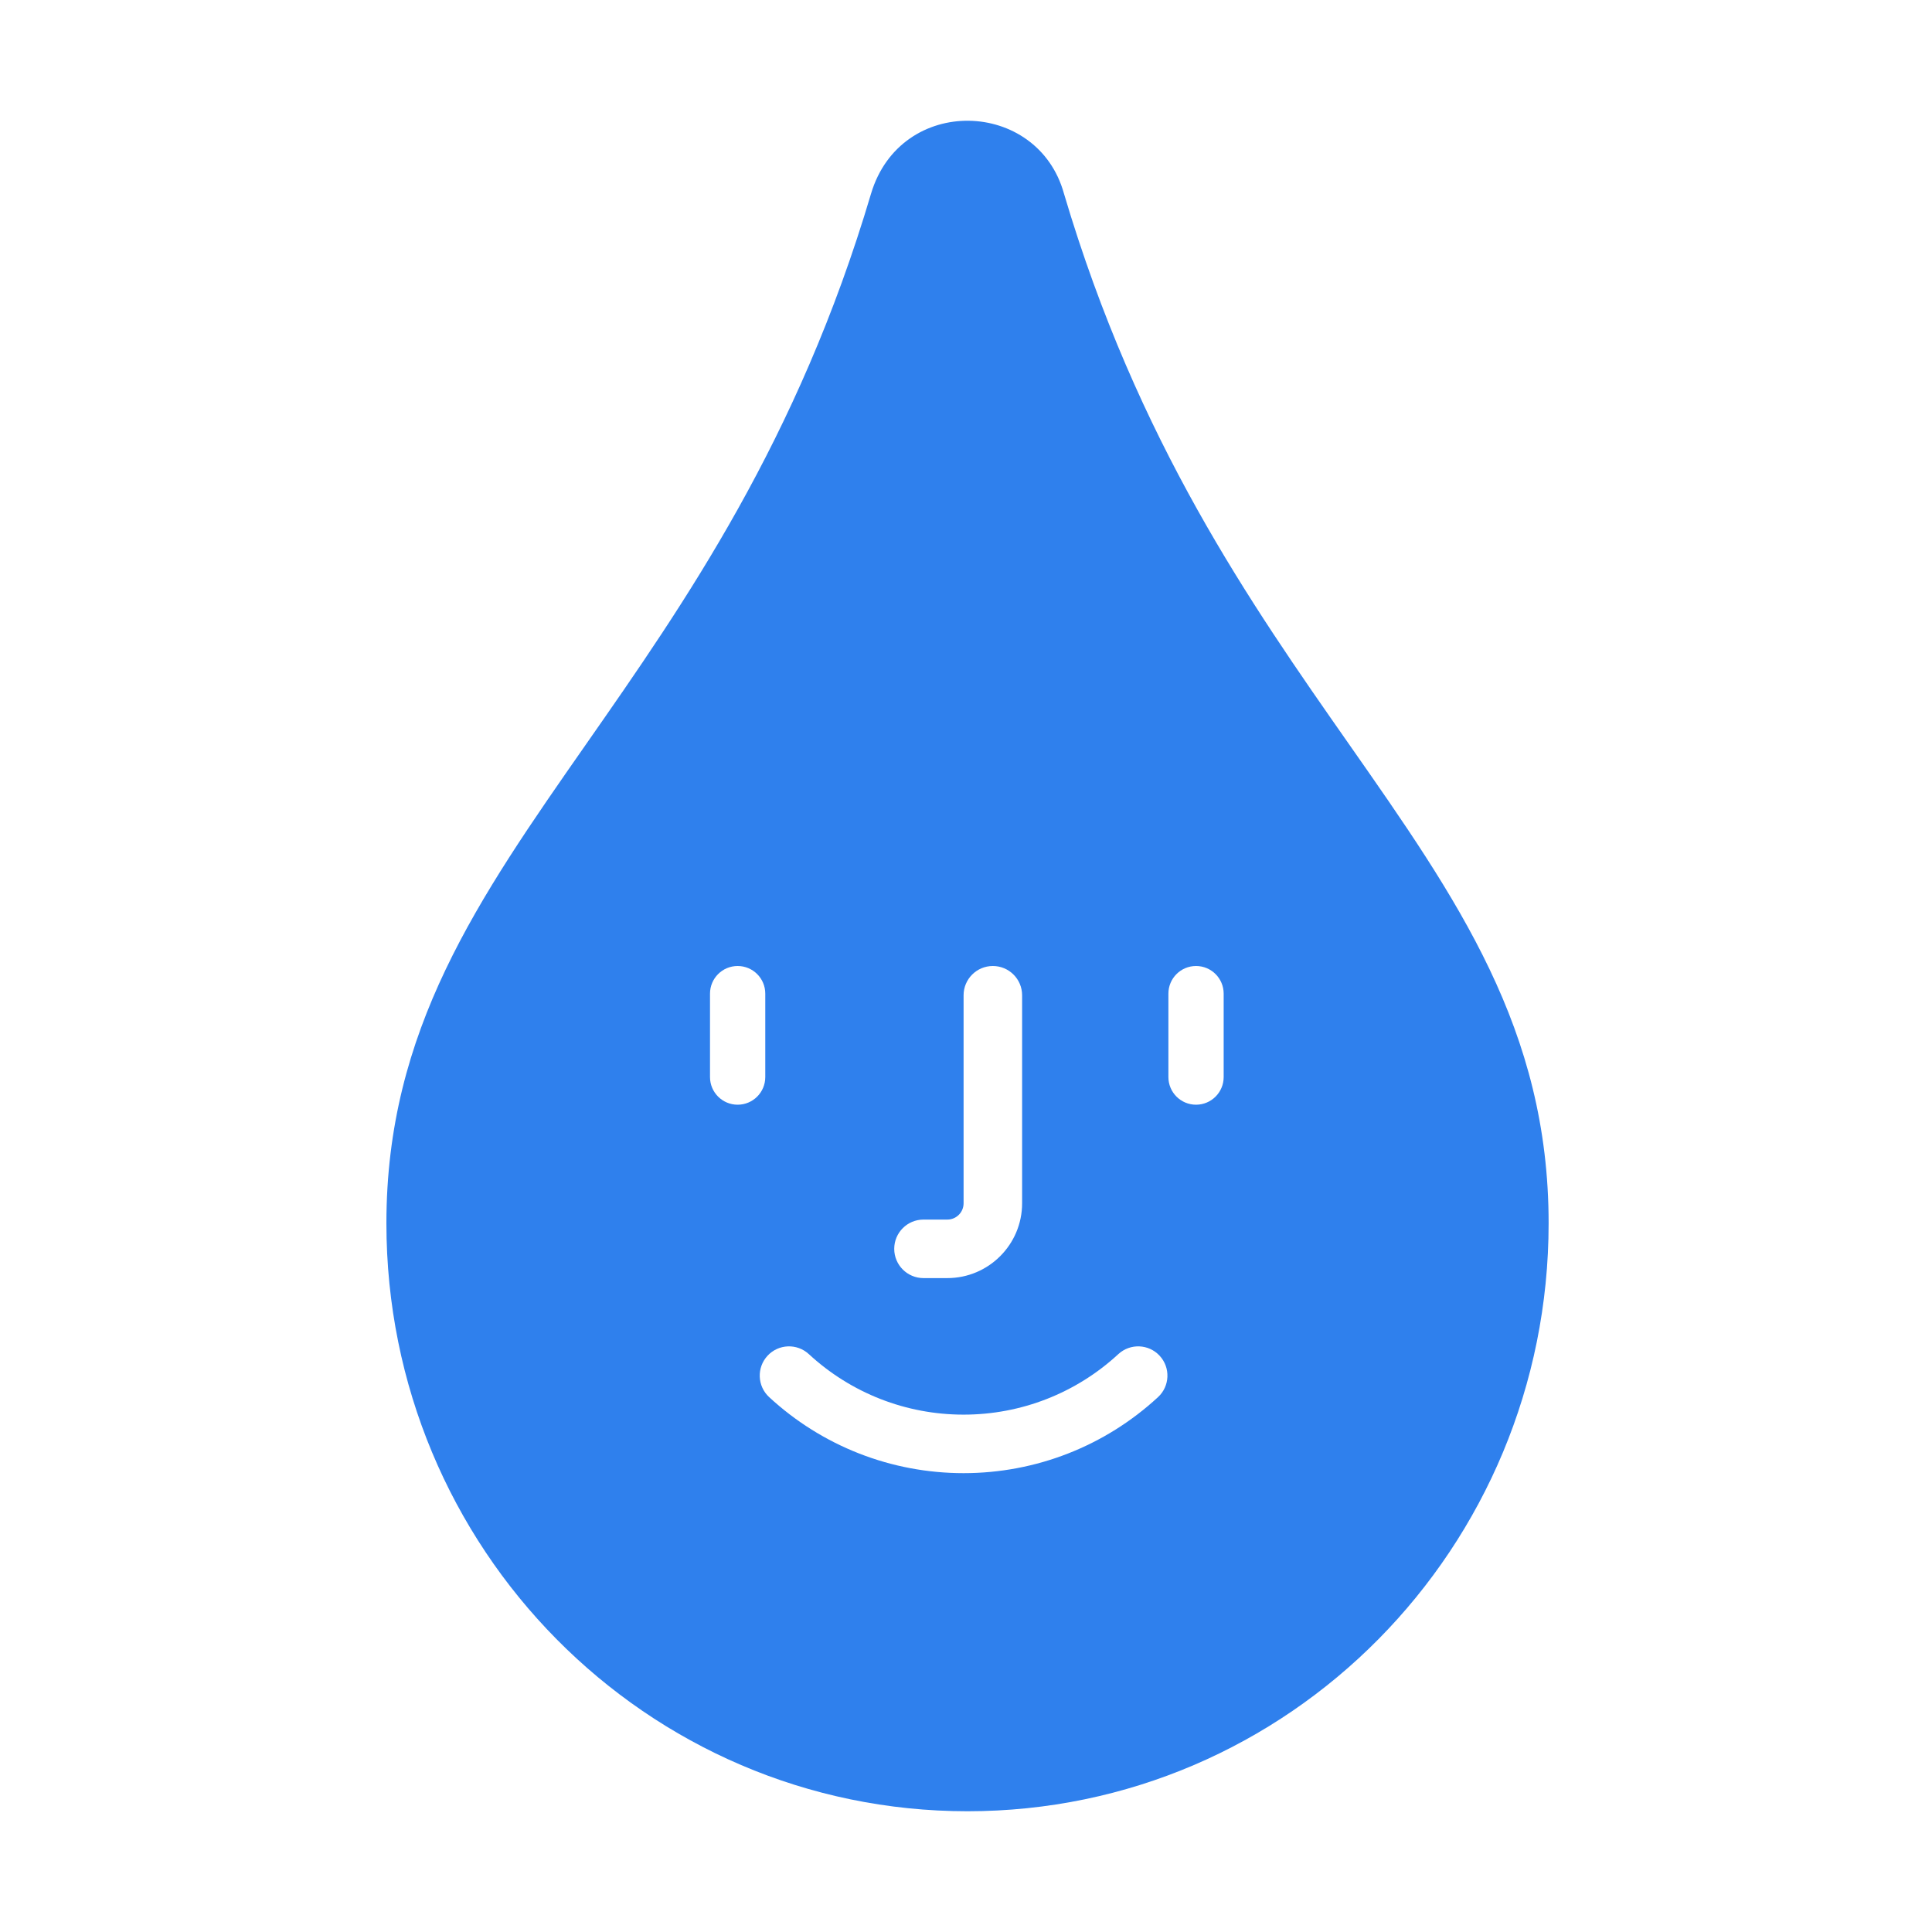
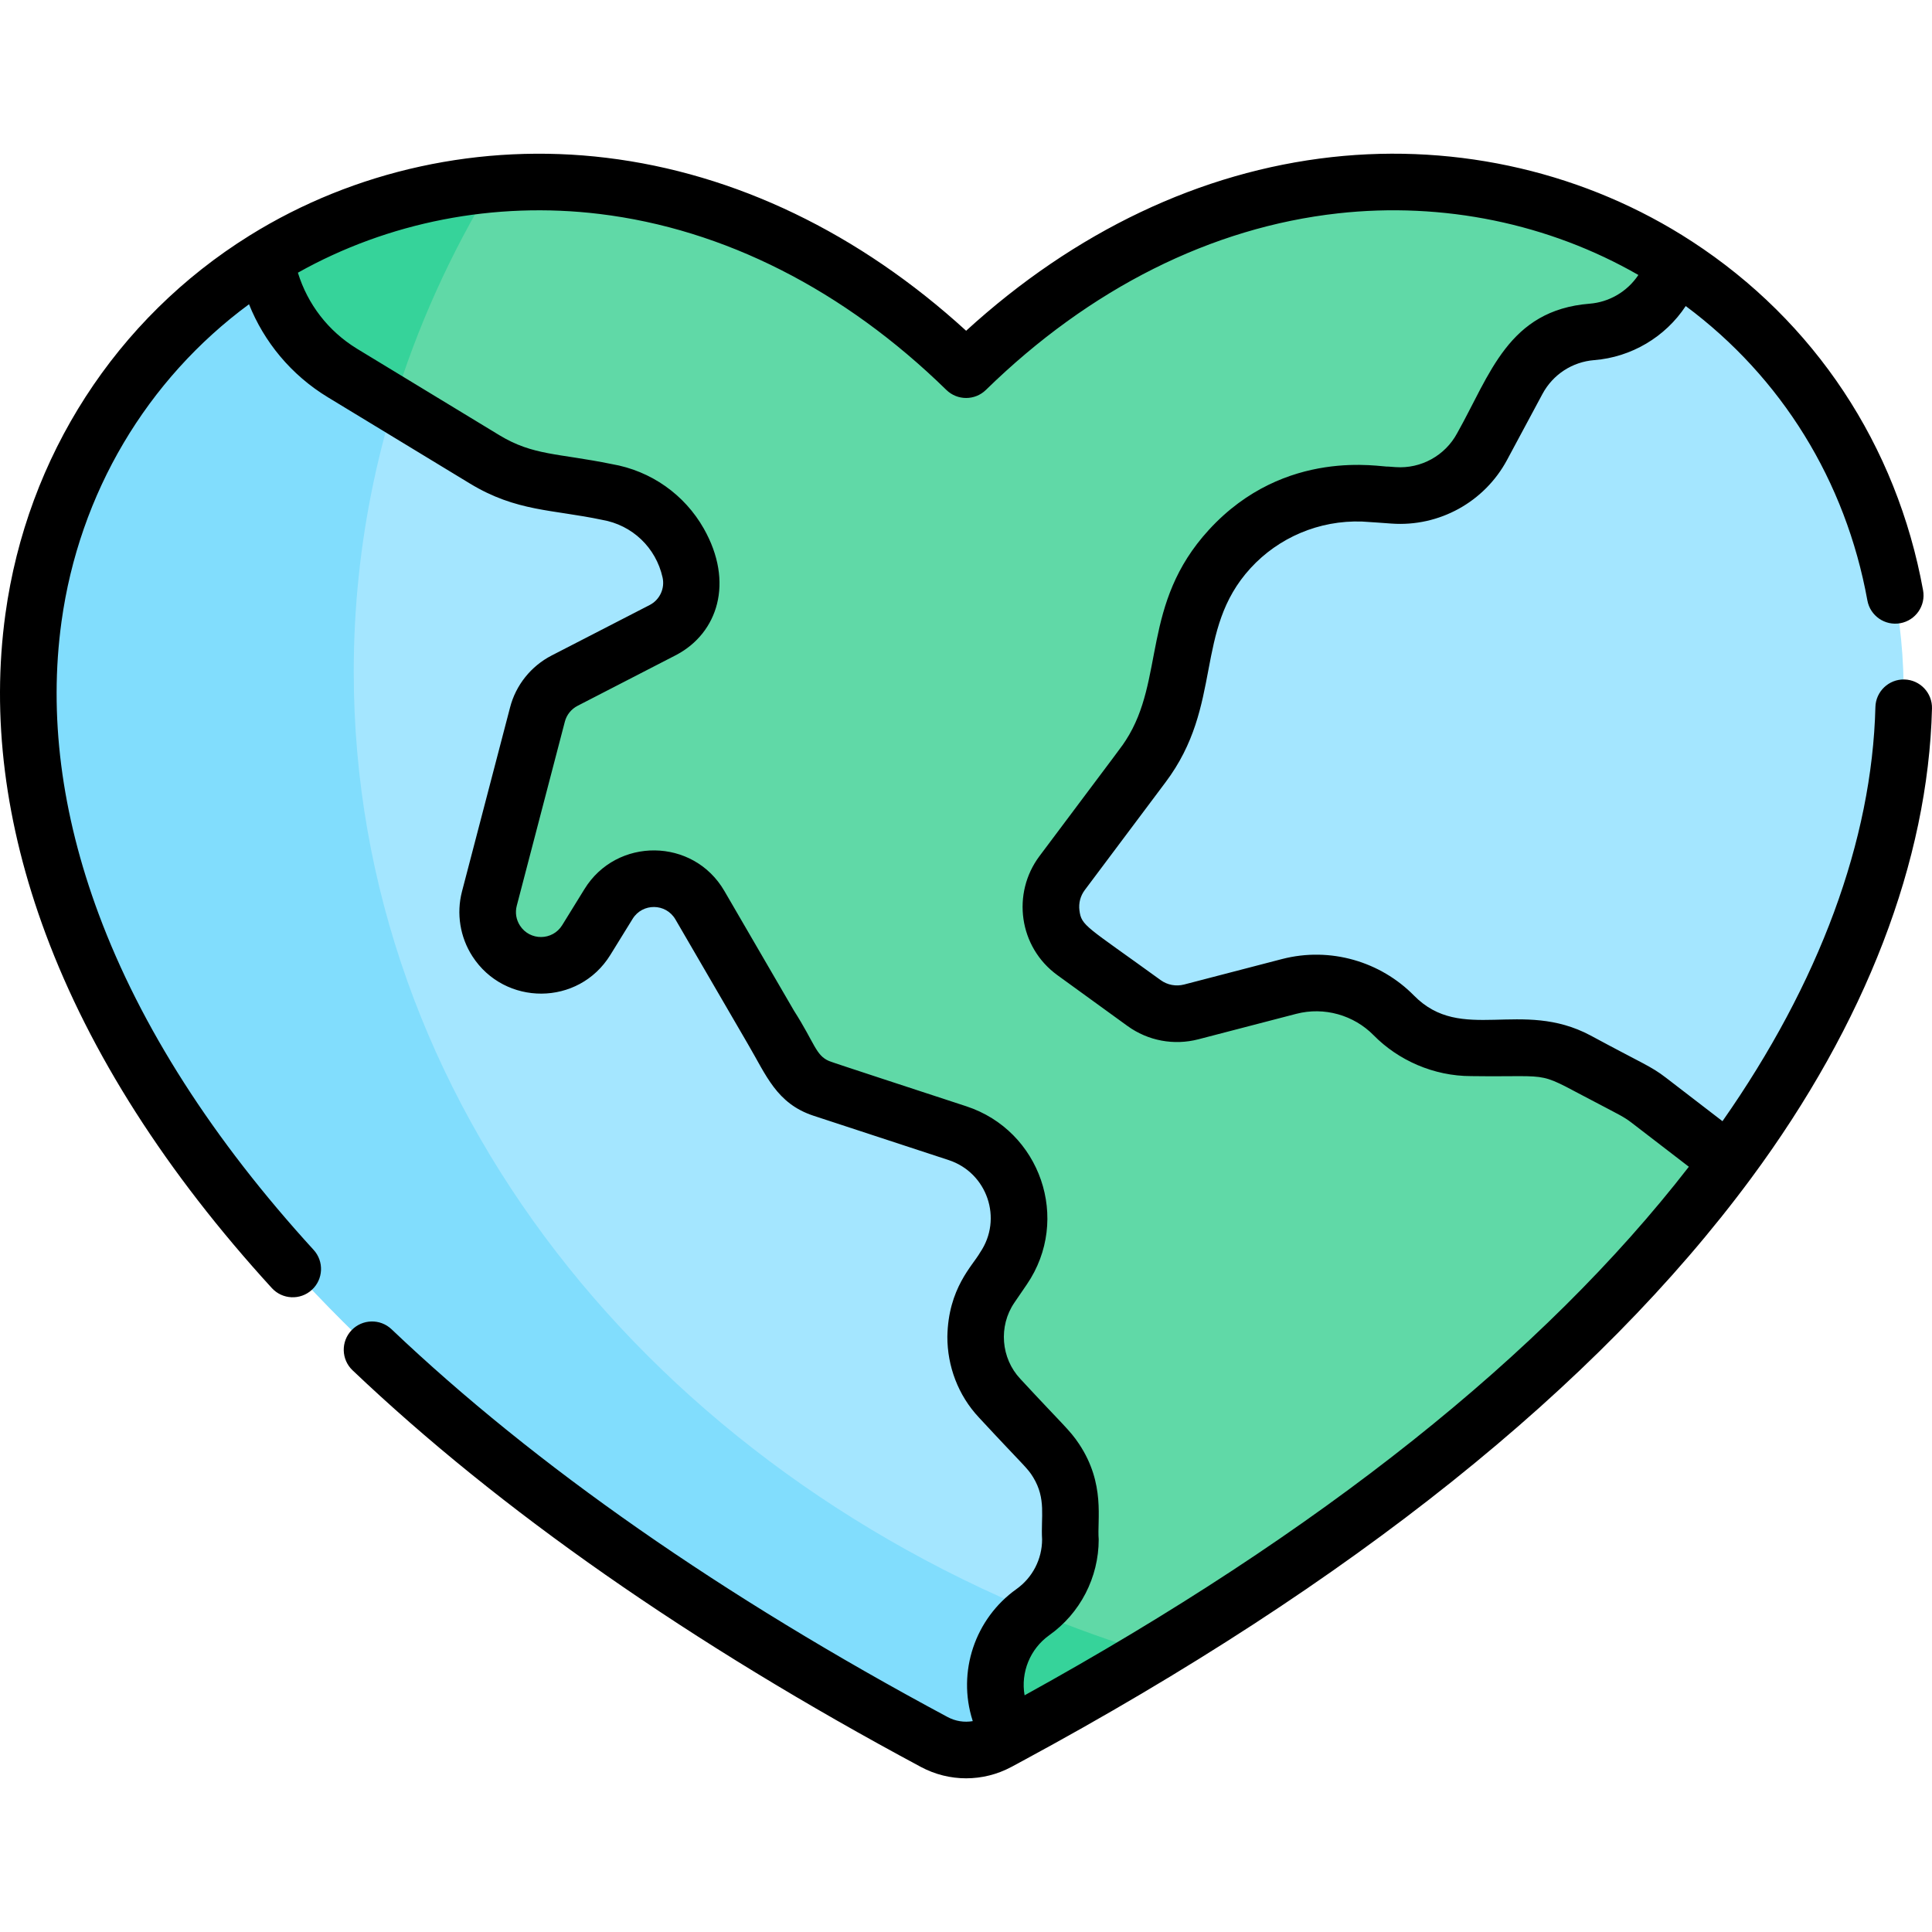
- <svg xmlns="http://www.w3.org/2000/svg" width="400" height="400" viewBox="0 0 400 400" fill="none">
-   <path fill-rule="evenodd" clip-rule="evenodd" d="M220.287 40.101C214.859 20.427 186.49 19.511 180.338 40.101C165.164 91.285 141.791 124.778 121.421 153.969C98.871 186.283 80 213.325 80 253.259C80 320.552 133.812 375 200.312 375C266.812 375 320.625 320.552 320.625 253.259C320.625 213.137 301.808 186.246 279.286 154.059C258.926 124.962 235.538 91.538 220.287 40.101ZM152.721 228.718C149.562 228.718 147 226.157 147 222.997V205.721C147 202.562 149.562 200 152.721 200C155.881 200 158.442 202.562 158.442 205.721V222.997C158.442 226.157 155.881 228.718 152.721 228.718ZM240.096 280.698C242.367 283.155 242.215 286.988 239.757 289.258C228.767 299.409 214.47 305 199.5 305C184.53 305 170.234 299.409 159.243 289.258C156.786 286.988 156.634 283.155 158.904 280.698C161.174 278.24 165.006 278.088 167.464 280.358C176.209 288.436 187.586 292.885 199.5 292.885C211.414 292.885 222.791 288.436 231.536 280.358C233.994 278.088 237.826 278.24 240.096 280.698ZM211.616 249.135V206.058C211.616 202.712 208.904 200 205.558 200C202.212 200 199.5 202.712 199.5 206.058V249.135C199.5 250.991 197.991 252.5 196.135 252.5H191.199C187.853 252.5 185.141 255.212 185.141 258.558C185.141 261.904 187.853 264.616 191.199 264.616H196.135C204.671 264.616 211.616 257.671 211.616 249.135ZM253.347 205.721V222.997C253.347 226.157 250.785 228.718 247.626 228.718C244.466 228.718 241.905 226.157 241.905 222.997V205.721C241.905 202.562 244.466 200 247.626 200C250.785 200 253.347 202.562 253.347 205.721Z" fill="#2F80ED" />
+ <svg xmlns="http://www.w3.org/2000/svg" id="Capa_1" enable-background="new 0 0 512 512" height="512" viewBox="0 0 512 512" width="512">
+   <g>
+     <g>
+       <path d="m267.39 460.047c-.98.53-1.96 1.06-2.95 1.59-5.27 2.82-11.61 2.82-16.88 0-290.892-155.851-272.902-333.432-177.471-392.822l136.863 37.397 49.048 156.535 77.542 95.963z" fill="#a4e6ff" />
+       <path d="m444.251 70.305c62.81 40.92 90.3 133.931 13.73 237.491l-124.44 50.914-77.541-95.963v-139.039z" fill="#a4e6ff" />
+       <path d="m93.743 178.035c0-34.227 7.17-66.988 20.238-97.227l-43.892-11.993c-95.43 59.39-113.421 236.971 177.471 392.822 5.27 2.82 11.61 2.82 16.88 0 .99-.53 1.97-1.06 2.95-1.59l18.484-28.316c-112.955-42.048-192.131-139.804-192.131-253.696z" fill="#81ddfd" />
+       <path d="m457.981 307.796c-36.86 49.85-97.83 102.151-190.591 152.251l-1.86-4.52c-1.21-2.92-1.79-5.99-1.79-9.01 0-7.47 3.56-14.74 9.94-19.29 6.25-4.43 9.95-11.62 9.95-19.28v-8.06c0-6-2.29-11.79-6.4-16.18l-12.36-13.18c-7.58-8.08-8.53-20.36-2.29-29.52l3.32-4.86c8.87-13.02 2.79-30.91-12.17-35.83l-35.87-11.77c-3.29-1.09-6.06-3.33-7.8-6.33l-24.6-42.31c-5.35-9.23-18.62-9.4-24.22-.32l-5.89 9.54c-2.6 4.21-7.17 6.71-12 6.71-.8 0-1.61-.07-2.41-.21-8.15-1.4-13.35-9.48-11.27-17.47l12.74-48.77c1-3.88 3.63-7.15 7.2-8.99l25.95-13.36c4.79-2.46 7.66-7.36 7.66-12.56 0-1.01-.11-2.04-.34-3.06-2.4-10.84-11.14-19.15-22.08-21.02l-17.09-2.92c-5.4-.92-10.58-2.86-15.27-5.7l-37.66-22.87c-9.32-5.65-16.18-14.59-19.22-25.05l-1.47-5.04c51.54-32.09 125.661-29.7 185.911 29.18 61.17-59.78 136.641-61.33 188.251-27.69l-2.93 5.21c-2 3.58-4.84 6.53-8.19 8.67s-7.21 3.48-11.3 3.8c-8.34.67-15.77 5.53-19.72 12.89l-9.39 17.5c-4.59 8.55-13.77 13.61-23.45 12.92l-6.52-.47c-1.09-.08-2.16-.11-3.24-.11-12.75 0-24.98 5.32-33.66 14.79-5.49 5.99-9.27 13.32-10.98 21.25l-3.93 18.3c-1.39 6.44-4.15 12.52-8.11 17.78l-21.4 28.56c-4.98 6.66-3.56 16.1 3.17 20.98l18.55 13.45c3.6 2.6 8.17 3.47 12.49 2.35l25.95-6.75c2.39-.62 4.82-.92 7.23-.92 7.61 0 15.02 3.02 20.5 8.59 5.41 5.5 12.8 8.59 20.5 8.59h14.64c4.71 0 9.34 1.15 13.48 3.36l14.82 7.86c1.42.75 2.78 1.63 4.05 2.61z" fill="#60d9a7" />
+       <g fill="#36d39a">
+         <path d="m273.942 427.029c-.089.065-.173.135-.263.198-6.38 4.55-9.94 11.82-9.94 19.29 0 3.02.58 6.09 1.79 9.01l1.86 4.52c13.328-7.199 25.979-14.444 38.017-21.72-10.764-3.285-21.266-7.056-31.464-11.298z" />
+         <path d="m130.589 48.772c-21.877 1.886-42.557 8.872-60.5 20.043l1.47 5.04c3.04 10.46 9.9 19.4 19.22 25.05l13.537 8.221c6.234-20.487 15.103-40.034 26.273-58.354z" />
+       </g>
+     </g>
+     <path d="m504.688 180.069c-4.129-.106-7.583 3.168-7.687 7.309-.889 35.318-14.875 73.127-40.527 109.748-.353-.271 1.409 1.083-15.026-11.555-3.963-3.053-6.041-3.645-19.922-11.149-18.398-9.825-34.178 2.248-46.811-10.595-8.842-8.986-22.154-12.989-34.968-9.669l-25.947 6.749c-2.15.558-4.416.131-6.206-1.162-19.793-14.351-20.997-14.308-21.534-18.504-.241-1.913.253-3.811 1.411-5.36l21.392-28.549c15.475-20.556 7.39-40.228 22.559-56.779 7.386-8.058 18.099-12.724 29.542-12.337.872.03 7.72.531 7.821.539 12.607.9 24.616-5.717 30.595-16.857l9.391-17.501c2.758-5.138 7.877-8.491 13.698-8.96 9.816-.767 18.851-6.108 24.266-14.331 25.394 18.894 42.377 46.314 48.141 78.014.741 4.076 4.646 6.779 8.722 6.038s6.779-4.646 6.038-8.722c-6.99-38.441-28.737-71.271-61.234-92.443h-.001c-27.856-18.156-61.761-26.097-95.47-22.36-34.748 3.853-68.112 19.725-96.895 46.02-28.332-25.881-61.154-41.688-95.328-45.836-33.171-4.028-66.752 3.288-94.56 20.6-.002.001-.004.002-.005.003-35.378 22.012-58.962 58.568-64.708 100.291-3.743 27.175-.156 55.694 10.66 84.765 11.776 31.651 31.944 63.236 59.944 93.876 2.795 3.058 7.54 3.272 10.597.478 3.058-2.795 3.272-7.539.477-10.597-26.694-29.211-45.857-59.151-56.958-88.988-9.943-26.723-13.26-52.793-9.859-77.487 4.685-34.017 22.615-64.177 49.696-84.129 3.956 9.916 11.138 18.74 20.911 24.661l37.672 22.877c12.314 7.458 21.878 6.818 34.985 9.598 7.985 1.365 14.274 7.351 16.029 15.278.639 2.827-.682 5.889-3.437 7.304-.941.484-24.672 12.702-25.956 13.363-5.478 2.824-9.497 7.848-11.022 13.763l-12.744 48.782c-1.519 5.839-.514 12.097 2.759 17.169 8.526 13.212 28.121 13.306 36.565-.368l5.893-9.544c2.612-4.24 8.83-4.202 11.354.153l19.217 33.051c4.839 8.224 7.565 15.715 17.332 18.951l35.87 11.77c10.217 3.361 14.386 15.571 8.321 24.478-1.954 3.464-8.473 9.453-8.68 22.334-.011 7.763 2.824 15.497 8.372 21.411 12.106 13.071 12.793 13.256 14.365 15.831 3.505 5.741 2.014 10.534 2.368 16.462 0 5.23-2.538 10.15-6.806 13.175-10.99 7.838-15.721 21.934-11.628 34.791.021.065.035.133.056.198-2.247.386-4.586.026-6.653-1.08-59.741-32.007-109.323-66.584-147.371-102.769-3.002-2.855-7.75-2.736-10.604.266-2.855 3.002-2.736 7.749.266 10.604 39.022 37.112 89.699 72.48 150.628 105.124 7.5 4.013 16.458 4.014 23.963-.002.997-.534 1.985-1.068 2.972-1.602 87.171-47.081 152.132-99.031 193.078-154.407 0 0 0-.001.001-.001 30.337-41.031 46.91-84.08 47.928-124.493.106-4.142-3.167-7.584-7.308-7.688zm-233.162 269.206c-1.065-6.11 1.476-12.317 6.529-15.92 8.212-5.82 13.114-15.317 13.114-25.402-.465-5.135 1.86-14.693-5.226-25.32-2.491-3.736-4.241-4.985-15.567-17.237-5.107-5.444-5.81-13.931-1.567-20.16l3.326-4.868c11.751-17.252 3.551-40.743-16.032-47.184-10.807-3.557-35.389-11.569-36.368-11.988-3.573-1.525-3.773-4.656-9.311-13.333l-18.448-31.73c-8.238-14.206-28.591-14.332-37.095-.499l-5.89 9.54c-2.565 4.153-8.561 4.199-11.196.116-1.018-1.577-1.318-3.444-.848-5.25l12.747-48.799c.464-1.8 1.694-3.33 3.37-4.194 6.363-3.279 25.221-12.975 26.254-13.53 10.87-5.805 15.301-19.148 7.188-33.449-5.061-8.926-13.903-15.292-24.421-17.09-14.248-2.908-20.758-2.203-29.734-7.639l-37.666-22.875c-.075-.045-.146-.094-.22-.14-7.447-4.593-12.925-11.647-15.519-20.057 23.916-13.428 52.084-18.945 79.953-15.562 33.004 4.007 64.78 20.13 91.894 46.628 2.914 2.848 7.57 2.848 10.485 0 27.521-26.895 59.785-43.076 93.305-46.793 27.871-3.09 55.863 2.694 79.605 16.331-3.043 4.564-7.919 7.22-12.904 7.609-21.597 1.732-26.373 18.779-35.122 34.323-3.188 5.939-9.594 9.466-16.304 8.988l-1.906-.138c-1.597.247-27.341-5.325-47.588 16.763-18.024 19.664-11.547 39.64-22.024 55.784-1.149 1.77.375-.341-22.879 30.692-7.355 9.837-5.52 24.082 4.775 31.546 1.369.993 14.294 10.365 18.563 13.46 5.436 3.926 12.276 5.213 18.771 3.529l25.949-6.749c7.411-1.924 15.25.332 20.501 5.67 6.511 6.62 15.887 10.832 25.85 10.832 23.729.329 15.875-1.85 35.733 8.387 2.813 1.511 4.708 2.364 6.689 3.89 20.135 15.484 13.649 10.497 15.271 11.744-38.593 49.8-97.746 96.869-176.037 140.074z" />
+   </g>
</svg>
